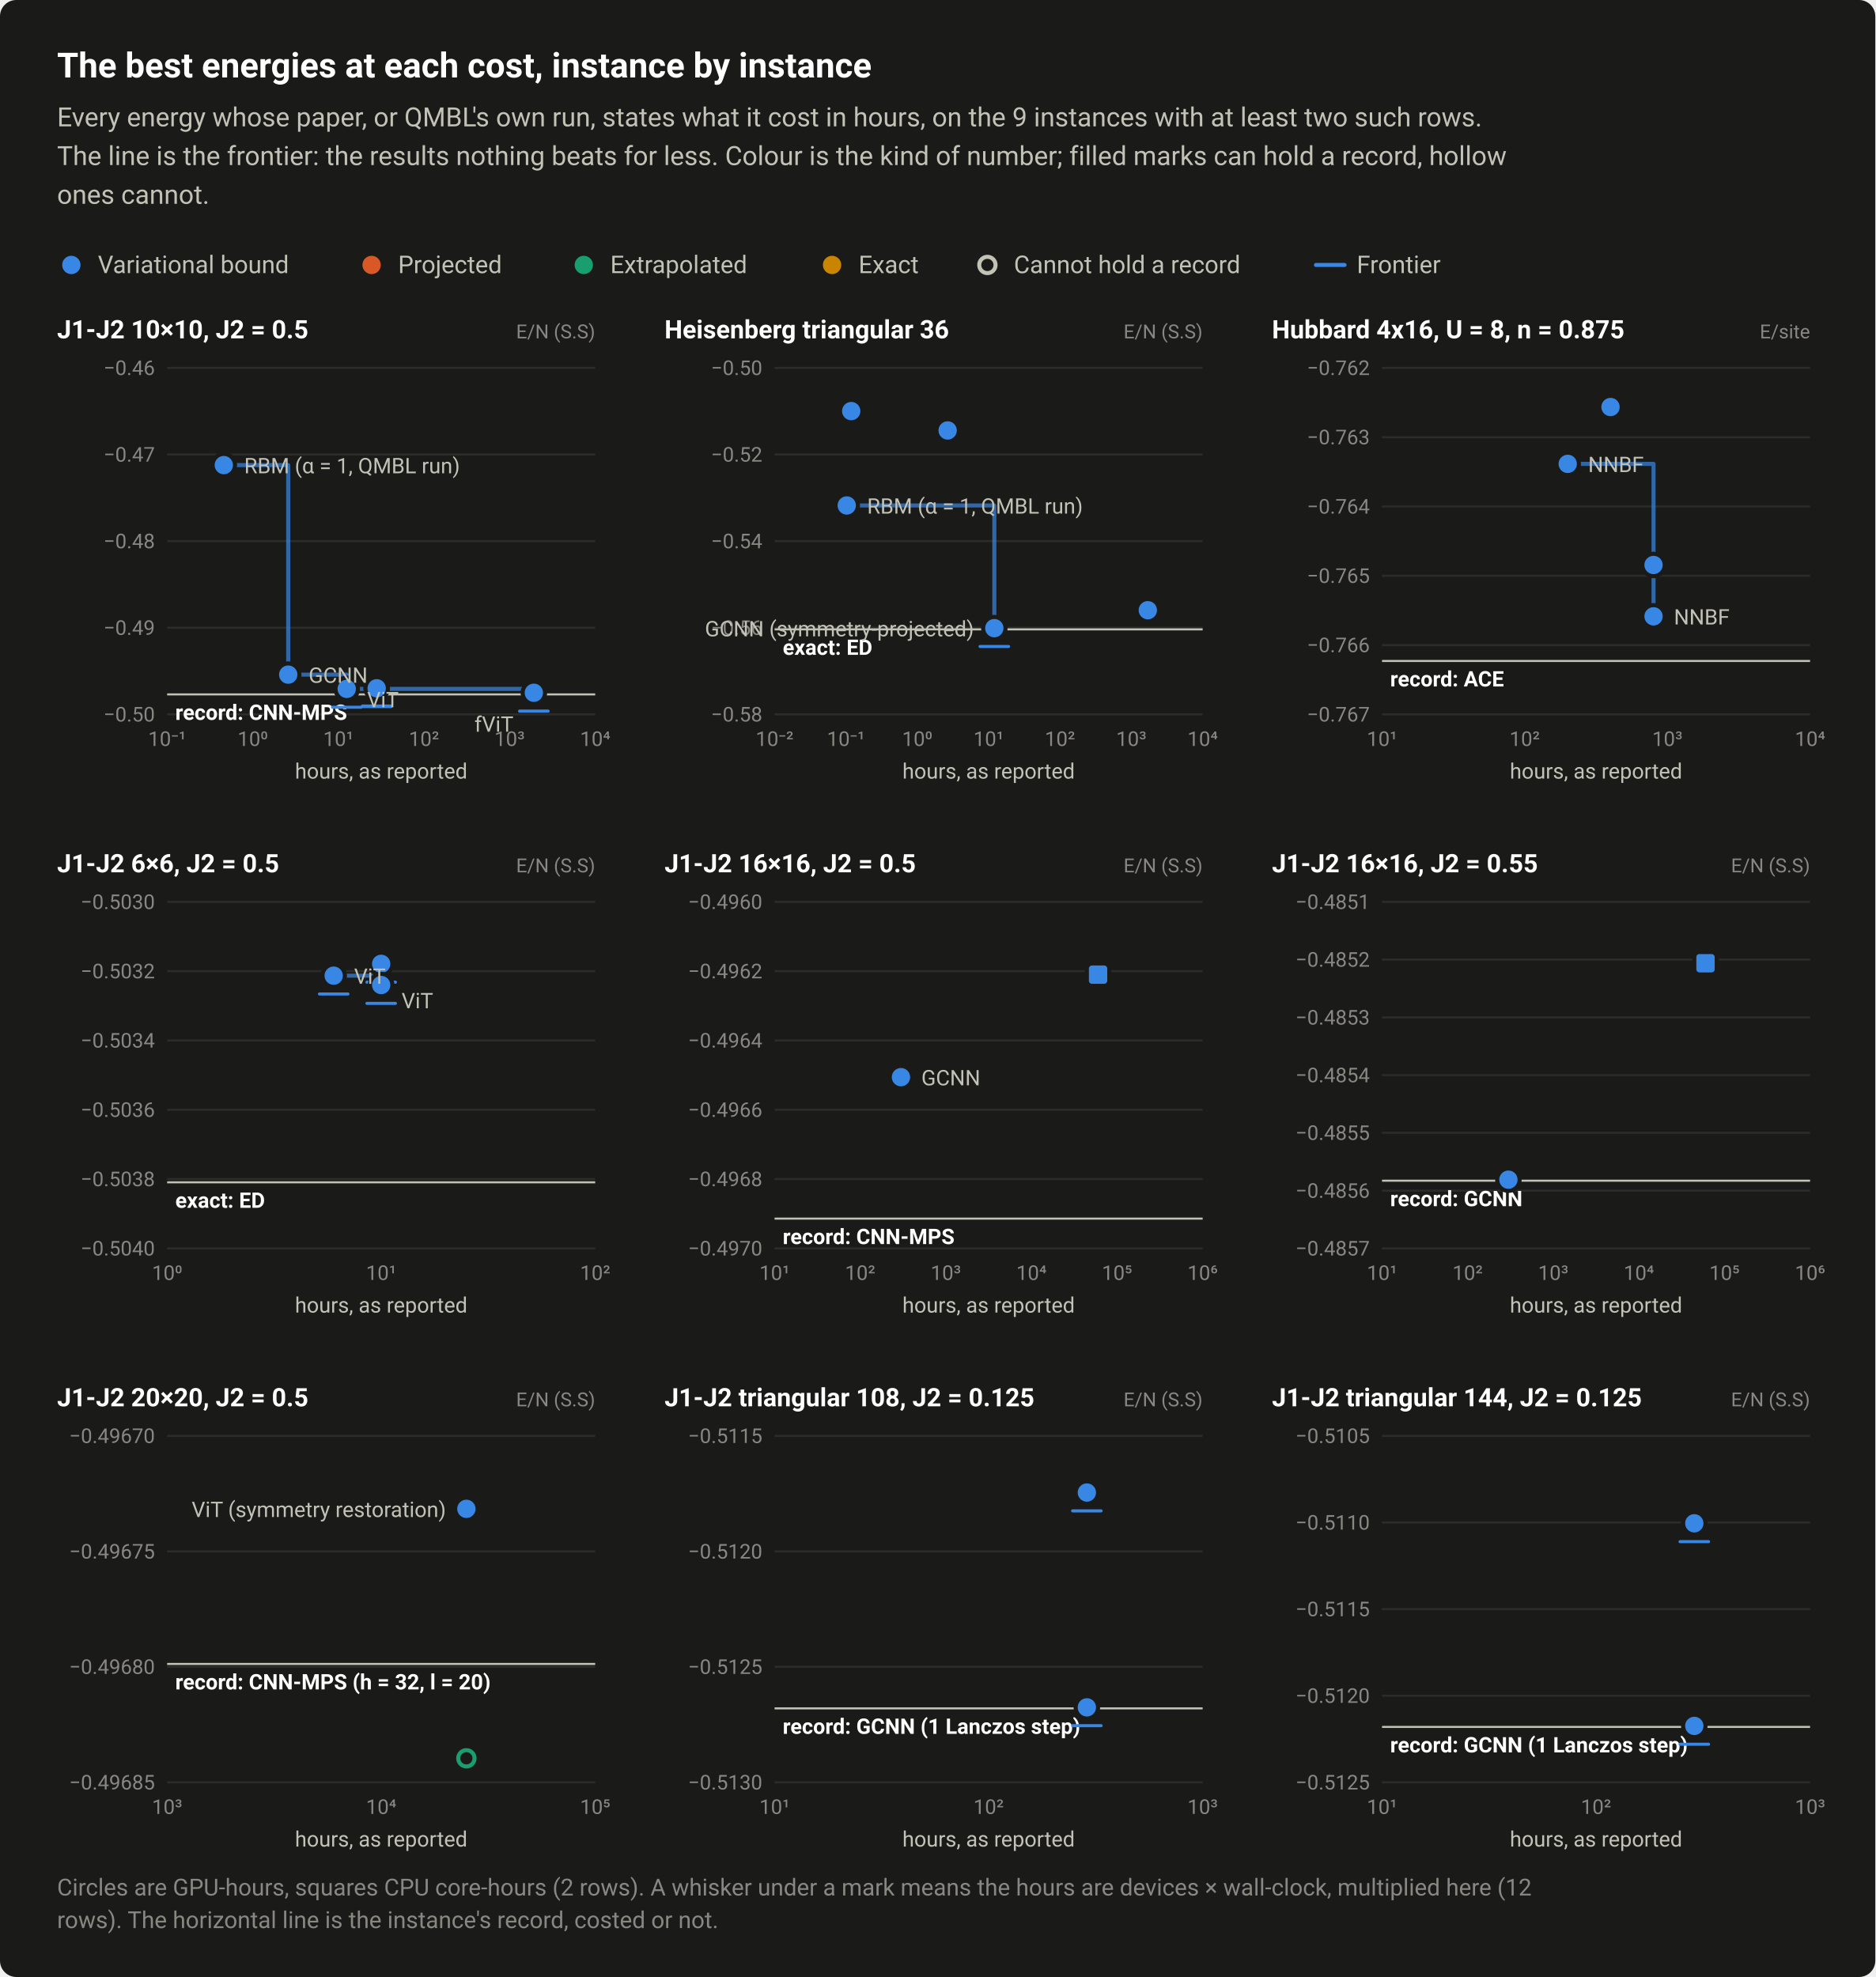
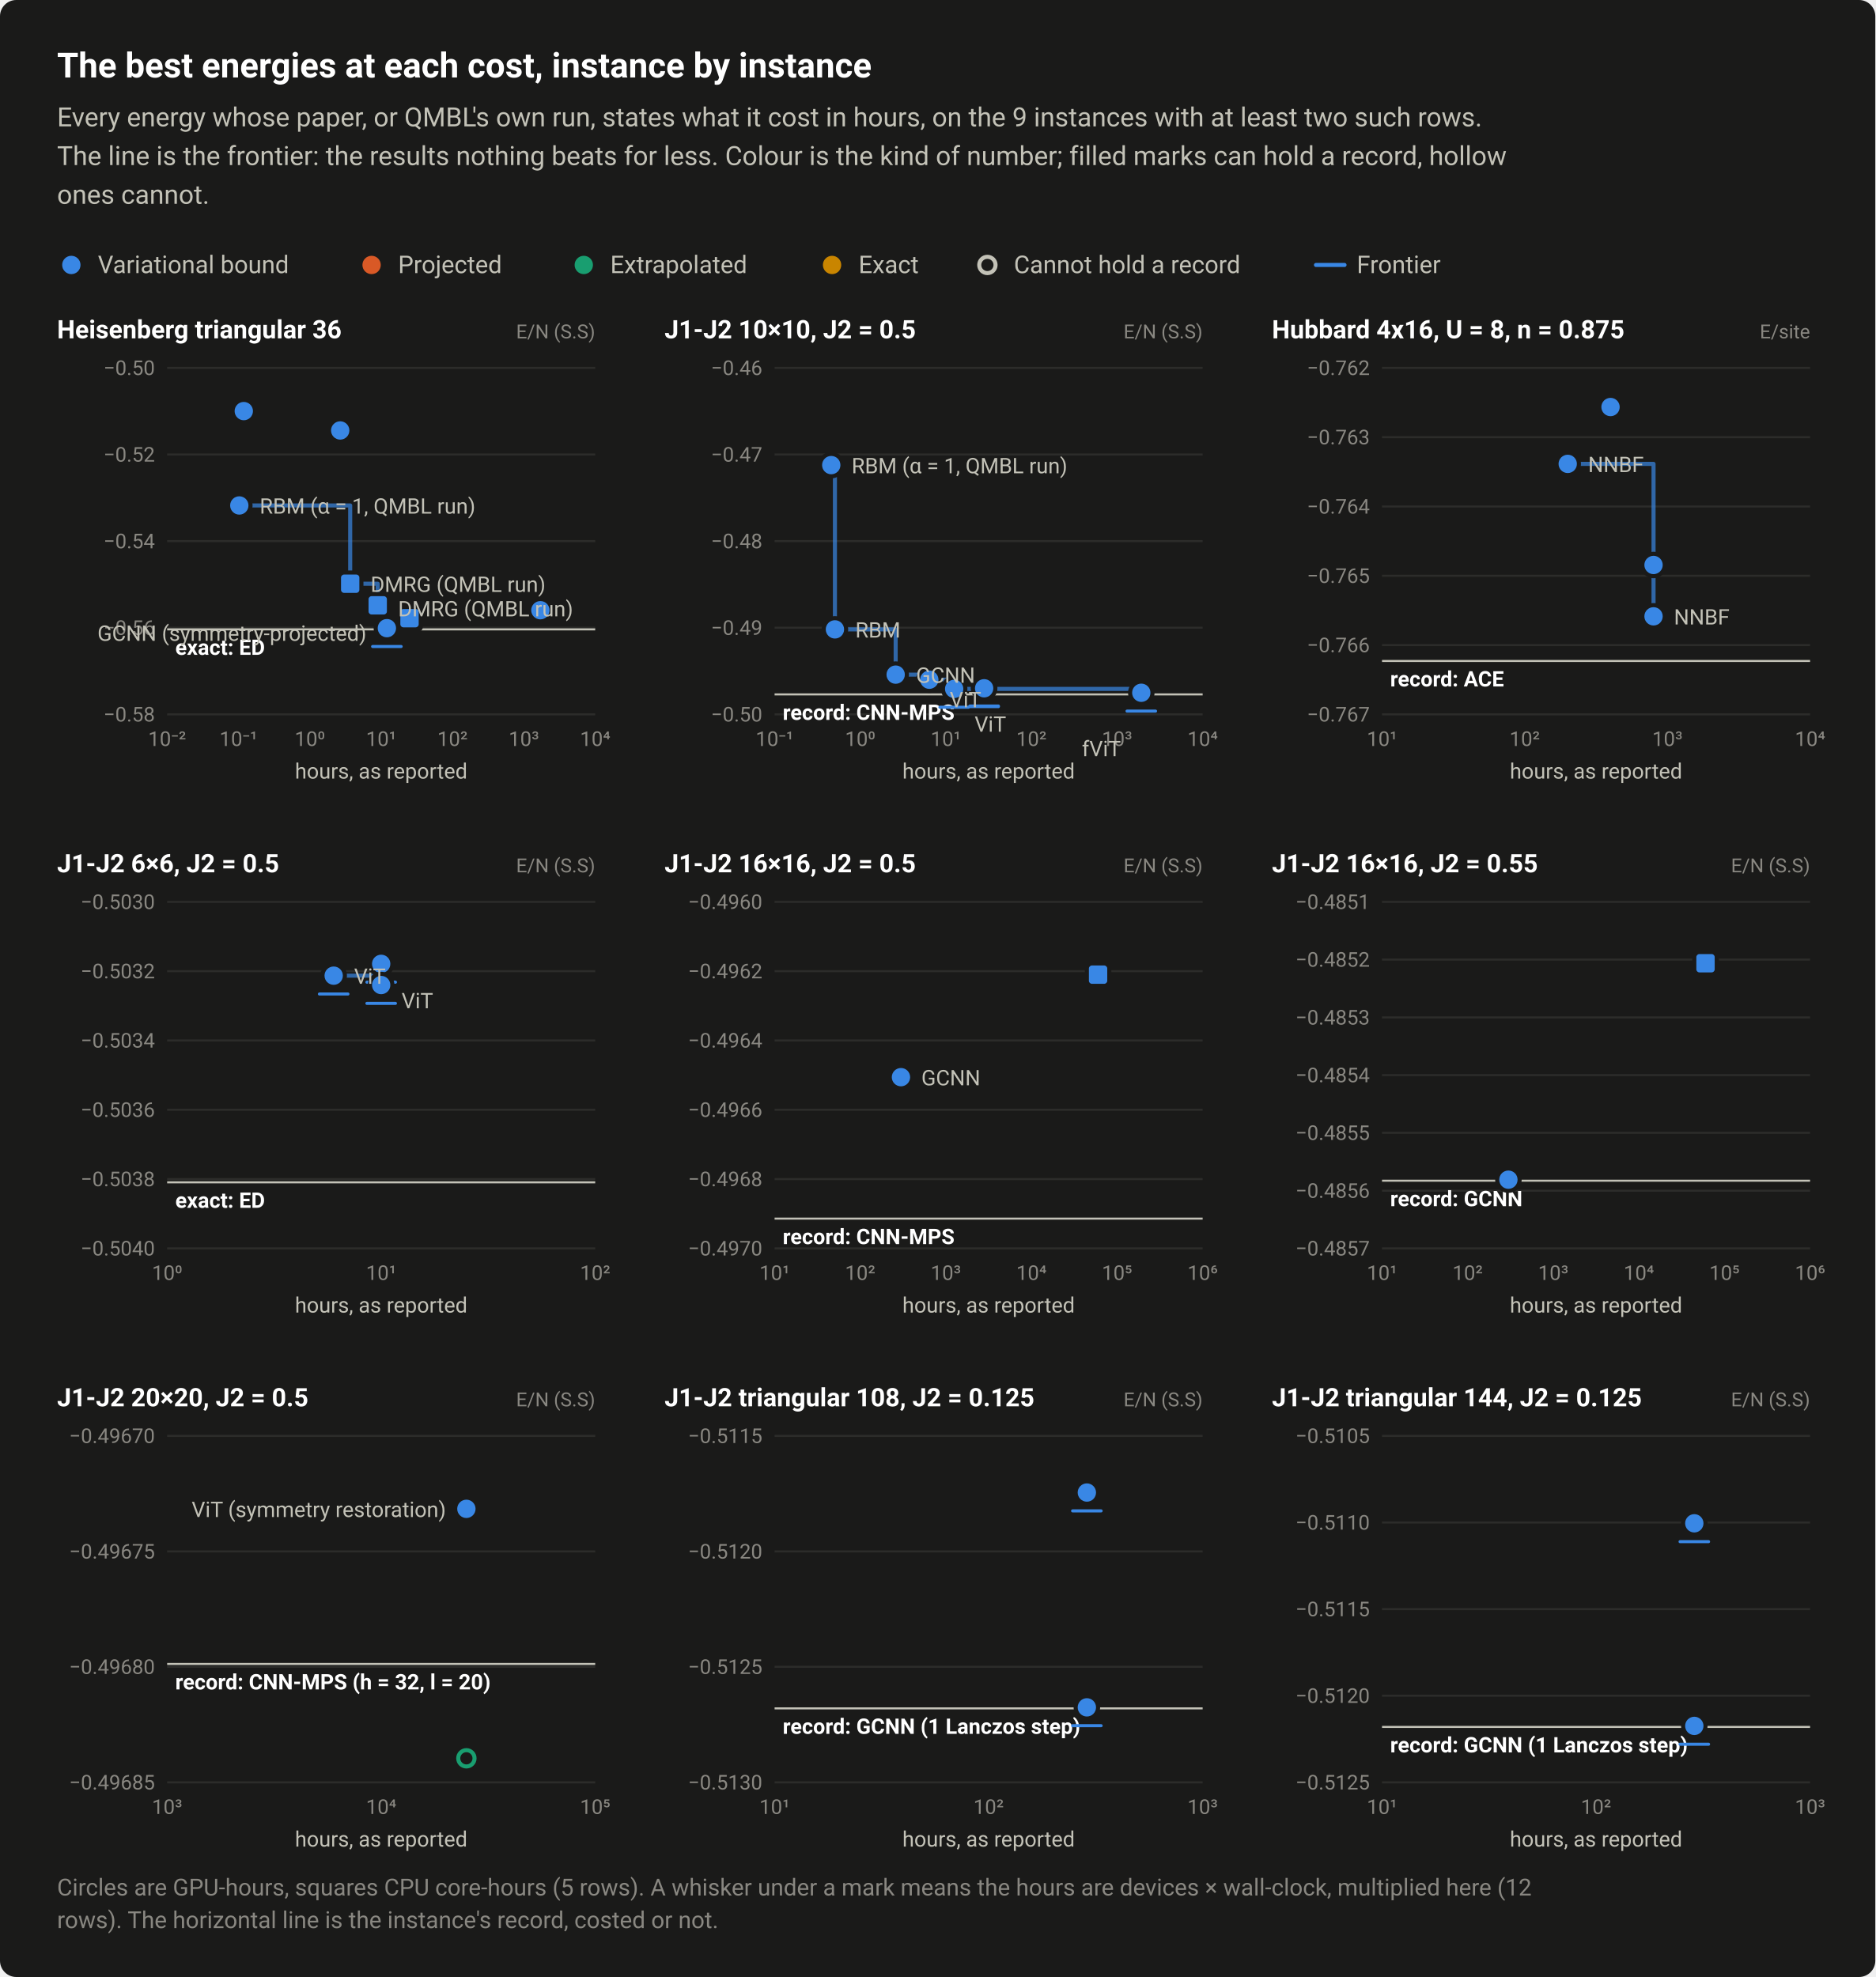
<svg xmlns="http://www.w3.org/2000/svg" width="920" height="970" viewBox="0 0 920 970" role="img" aria-labelledby="title desc">
  <style>text{font-family:system-ui,-apple-system,"Segoe UI",Roboto,"Helvetica Neue",Arial,sans-serif}</style>
  <rect width="920" height="970" rx="8" fill="#1a1a19" />
  <text x="28" y="38" font-size="17" fill="#ffffff" font-weight="600">The best energies at each cost, instance by instance</text>
  <text x="28" y="62" font-size="13" fill="#c3c2b7">Every energy whose paper, or QMBL's own run, states what it cost in hours, on the 9 instances with at least two such rows.</text>
  <text x="28" y="81" font-size="13" fill="#c3c2b7">The line is the frontier: the results nothing beats for less. Colour is the kind of number; filled marks can hold a record, hollow</text>
  <text x="28" y="100" font-size="13" fill="#c3c2b7">ones cannot.</text>
  <circle cx="35" cy="130" r="6.5" fill="#1a1a19" />
  <circle cx="35" cy="130" r="4.5" fill="#3987e5" />
  <text x="48" y="134" font-size="12" fill="#c3c2b7">Variational bound</text>
  <circle cx="182.3" cy="130" r="6.5" fill="#1a1a19" />
  <circle cx="182.3" cy="130" r="4.5" fill="#d95926" />
  <text x="195.3" y="134" font-size="12" fill="#c3c2b7">Projected</text>
  <circle cx="286.4" cy="130" r="6.5" fill="#1a1a19" />
  <circle cx="286.4" cy="130" r="4.5" fill="#199e70" />
  <text x="299.4" y="134" font-size="12" fill="#c3c2b7">Extrapolated</text>
  <circle cx="408.2" cy="130" r="6.5" fill="#1a1a19" />
  <circle cx="408.2" cy="130" r="4.5" fill="#c98500" />
  <text x="421.2" y="134" font-size="12" fill="#c3c2b7">Exact</text>
  <circle cx="484.4" cy="130" r="6.5" fill="#1a1a19" />
  <circle cx="484.4" cy="130" r="4" fill="#1a1a19" stroke="#c3c2b7" stroke-width="2" />
  <text x="497.4" y="134" font-size="12" fill="#c3c2b7">Cannot hold a record</text>
  <path d="M645.6 130H659.6" stroke="#3987e5" stroke-width="2" stroke-linecap="round" />
  <text x="665.6" y="134" font-size="12" fill="#c3c2b7">Frontier</text>
-   <text x="28" y="166" font-size="12.5" fill="#ffffff" font-weight="600">J1-J2 10×10, J2 = 0.5</text>
+   <text x="28" y="166" font-size="12.5" fill="#ffffff" font-weight="600">Heisenberg triangular 36</text>
  <text x="292" y="166" font-size="9.5" fill="#898781" text-anchor="end">E/N (S.S)</text>
  <path d="M82 350.5H292" stroke="#2c2c2a" stroke-width="1" />
-   <text x="76" y="354" font-size="10" fill="#898781" text-anchor="end" style="font-variant-numeric:tabular-nums">−0.50</text>
+   <text x="76" y="354" font-size="10" fill="#898781" text-anchor="end" style="font-variant-numeric:tabular-nums">−0.58</text>
  <path d="M82 308H292" stroke="#2c2c2a" stroke-width="1" />
-   <text x="76" y="311.5" font-size="10" fill="#898781" text-anchor="end" style="font-variant-numeric:tabular-nums">−0.49</text>
+   <text x="76" y="311.5" font-size="10" fill="#898781" text-anchor="end" style="font-variant-numeric:tabular-nums">−0.56</text>
  <path d="M82 265.5H292" stroke="#2c2c2a" stroke-width="1" />
-   <text x="76" y="269" font-size="10" fill="#898781" text-anchor="end" style="font-variant-numeric:tabular-nums">−0.48</text>
+   <text x="76" y="269" font-size="10" fill="#898781" text-anchor="end" style="font-variant-numeric:tabular-nums">−0.54</text>
  <path d="M82 223H292" stroke="#2c2c2a" stroke-width="1" />
-   <text x="76" y="226.5" font-size="10" fill="#898781" text-anchor="end" style="font-variant-numeric:tabular-nums">−0.47</text>
+   <text x="76" y="226.5" font-size="10" fill="#898781" text-anchor="end" style="font-variant-numeric:tabular-nums">−0.52</text>
  <path d="M82 180.5H292" stroke="#2c2c2a" stroke-width="1" />
-   <text x="76" y="184" font-size="10" fill="#898781" text-anchor="end" style="font-variant-numeric:tabular-nums">−0.46</text>
-   <text x="82" y="366" font-size="10" fill="#898781" text-anchor="middle" style="font-variant-numeric:tabular-nums">10⁻¹</text>
-   <text x="124" y="366" font-size="10" fill="#898781" text-anchor="middle" style="font-variant-numeric:tabular-nums">10⁰</text>
-   <text x="166" y="366" font-size="10" fill="#898781" text-anchor="middle" style="font-variant-numeric:tabular-nums">10¹</text>
-   <text x="208" y="366" font-size="10" fill="#898781" text-anchor="middle" style="font-variant-numeric:tabular-nums">10²</text>
-   <text x="250" y="366" font-size="10" fill="#898781" text-anchor="middle" style="font-variant-numeric:tabular-nums">10³</text>
+   <text x="76" y="184" font-size="10" fill="#898781" text-anchor="end" style="font-variant-numeric:tabular-nums">−0.50</text>
+   <text x="82" y="366" font-size="10" fill="#898781" text-anchor="middle" style="font-variant-numeric:tabular-nums">10⁻²</text>
+   <text x="117" y="366" font-size="10" fill="#898781" text-anchor="middle" style="font-variant-numeric:tabular-nums">10⁻¹</text>
+   <text x="152" y="366" font-size="10" fill="#898781" text-anchor="middle" style="font-variant-numeric:tabular-nums">10⁰</text>
+   <text x="187" y="366" font-size="10" fill="#898781" text-anchor="middle" style="font-variant-numeric:tabular-nums">10¹</text>
+   <text x="222" y="366" font-size="10" fill="#898781" text-anchor="middle" style="font-variant-numeric:tabular-nums">10²</text>
+   <text x="257" y="366" font-size="10" fill="#898781" text-anchor="middle" style="font-variant-numeric:tabular-nums">10³</text>
  <text x="292" y="366" font-size="10" fill="#898781" text-anchor="middle" style="font-variant-numeric:tabular-nums">10⁴</text>
-   <path d="M82 340.7H292" stroke="#c3c2b7" stroke-width="1" />
-   <text x="86" y="353.2" font-size="10.5" fill="#ffffff" font-weight="600">record: CNN-MPS</text>
-   <path d="M109.8 228.2H141.4V331H170.1V338H261.9V339.9" fill="none" stroke="#3987e5" stroke-width="2" stroke-linejoin="round" stroke-linecap="round" opacity="0.7" />
-   <a class="pt" href="/instances/#r-J1J2_square_100_P_0_5-222e496c">
-     <circle cx="261.9" cy="339.9" r="6.5" fill="#1a1a19" />
-     <circle cx="261.9" cy="339.9" r="4.5" fill="#3987e5" />
-     <path d="M254.9 348.9H268.9" stroke="#3987e5" stroke-width="1.5" stroke-linecap="round" />
-   </a>
-   <a class="pt" href="/instances/#r-J1J2_square_100_P_0_5-0c62bd86">
-     <circle cx="184.8" cy="337.4" r="6.5" fill="#1a1a19" />
-     <circle cx="184.8" cy="337.4" r="4.5" fill="#3987e5" />
-     <path d="M177.8 346.4H191.8" stroke="#3987e5" stroke-width="1.5" stroke-linecap="round" />
-   </a>
-   <a class="pt" href="/instances/#r-J1J2_square_100_P_0_5-5bc62a0e">
-     <circle cx="184.8" cy="337.7" r="6.5" fill="#1a1a19" />
-     <circle cx="184.8" cy="337.7" r="4.5" fill="#3987e5" />
-     <path d="M177.8 346.7H191.8" stroke="#3987e5" stroke-width="1.5" stroke-linecap="round" />
-   </a>
-   <a class="pt" href="/instances/#r-J1J2_square_100_P_0_5-3709d247">
-     <circle cx="170.1" cy="338" r="6.5" fill="#1a1a19" />
-     <circle cx="170.1" cy="338" r="4.5" fill="#3987e5" />
-     <path d="M163.1 347H177.1" stroke="#3987e5" stroke-width="1.5" stroke-linecap="round" />
-   </a>
-   <a class="pt" href="/instances/#r-J1J2_square_100_P_0_5-9da87ced">
-     <circle cx="141.4" cy="331" r="6.5" fill="#1a1a19" />
-     <circle cx="141.4" cy="331" r="4.5" fill="#3987e5" />
-   </a>
-   <a class="pt" href="/instances/#r-J1J2_square_100_P_0_5-11bb7c21">
-     <circle cx="109.8" cy="228.2" r="6.5" fill="#1a1a19" />
-     <circle cx="109.8" cy="228.2" r="4.5" fill="#3987e5" />
-   </a>
-   <text x="119.8" y="232.2" font-size="10.5" fill="#c3c2b7" text-anchor="start">RBM (α = 1, QMBL run)</text>
-   <text x="151.4" y="335" font-size="10.5" fill="#c3c2b7" text-anchor="start">GCNN</text>
-   <text x="180.1" y="347" font-size="10.5" fill="#c3c2b7" text-anchor="start">ViT</text>
-   <text x="251.9" y="359" font-size="10.5" fill="#c3c2b7" text-anchor="end">fViT</text>
+   <path d="M82 308.8H292" stroke="#c3c2b7" stroke-width="1" />
+   <text x="86" y="321.3" font-size="10.5" fill="#ffffff" font-weight="600">exact: ED</text>
+   <path d="M117.4 248H171.8V286.4H185.3V297H189.8V308.2" fill="none" stroke="#3987e5" stroke-width="2" stroke-linejoin="round" stroke-linecap="round" opacity="0.7" />
+   <a class="pt" href="/instances/#r-Heisenberg_triangular_36_P-88a6f74f">
+     <circle cx="189.8" cy="308.2" r="6.5" fill="#1a1a19" />
+     <circle cx="189.8" cy="308.2" r="4.5" fill="#3987e5" />
+     <path d="M182.8 317.2H196.8" stroke="#3987e5" stroke-width="1.5" stroke-linecap="round" />
+   </a>
+   <a class="pt" href="/instances/#r-Heisenberg_triangular_36_P-3ae3c49e">
+     <circle cx="265.1" cy="299.4" r="6.5" fill="#1a1a19" />
+     <circle cx="265.1" cy="299.4" r="4.5" fill="#3987e5" />
+   </a>
+   <a class="pt" href="/instances/#r-Heisenberg_triangular_36_P-329bb272">
+     <rect x="165.3" y="279.9" width="13" height="13" rx="2" fill="#1a1a19" />
+     <rect x="167.3" y="281.9" width="9" height="9" rx="1.5" fill="#3987e5" />
+   </a>
+   <a class="pt" href="/instances/#r-Heisenberg_triangular_36_P-8d7d43da">
+     <rect x="178.8" y="290.5" width="13" height="13" rx="2" fill="#1a1a19" />
+     <rect x="180.8" y="292.5" width="9" height="9" rx="1.5" fill="#3987e5" />
+   </a>
+   <a class="pt" href="/instances/#r-Heisenberg_triangular_36_P-694c3654">
+     <rect x="194.4" y="296.8" width="13" height="13" rx="2" fill="#1a1a19" />
+     <rect x="196.4" y="298.8" width="9" height="9" rx="1.5" fill="#3987e5" />
+   </a>
+   <a class="pt" href="/instances/#r-Heisenberg_triangular_36_P-8465a519">
+     <circle cx="117.4" cy="248" r="6.5" fill="#1a1a19" />
+     <circle cx="117.4" cy="248" r="4.5" fill="#3987e5" />
+   </a>
+   <a class="pt" href="/instances/#r-Heisenberg_triangular_36_P-d14665f7">
+     <circle cx="119.6" cy="201.7" r="6.5" fill="#1a1a19" />
+     <circle cx="119.6" cy="201.7" r="4.5" fill="#3987e5" />
+   </a>
+   <a class="pt" href="/instances/#r-Heisenberg_triangular_36_P-4f3f2d26">
+     <circle cx="166.9" cy="211.2" r="6.5" fill="#1a1a19" />
+     <circle cx="166.9" cy="211.2" r="4.5" fill="#3987e5" />
+   </a>
+   <text x="127.4" y="252" font-size="10.5" fill="#c3c2b7" text-anchor="start">RBM (α = 1, QMBL run)</text>
+   <text x="181.8" y="290.4" font-size="10.5" fill="#c3c2b7" text-anchor="start">DMRG (QMBL run)</text>
+   <text x="195.3" y="302.4" font-size="10.5" fill="#c3c2b7" text-anchor="start">DMRG (QMBL run)</text>
+   <text x="179.8" y="314.4" font-size="10.5" fill="#c3c2b7" text-anchor="end">GCNN (symmetry-projected)</text>
  <text x="187" y="382" font-size="10.5" fill="#c3c2b7" text-anchor="middle">hours, as reported</text>
-   <text x="326" y="166" font-size="12.5" fill="#ffffff" font-weight="600">Heisenberg triangular 36</text>
+   <text x="326" y="166" font-size="12.5" fill="#ffffff" font-weight="600">J1-J2 10×10, J2 = 0.5</text>
  <text x="590" y="166" font-size="9.5" fill="#898781" text-anchor="end">E/N (S.S)</text>
  <path d="M380 350.5H590" stroke="#2c2c2a" stroke-width="1" />
-   <text x="374" y="354" font-size="10" fill="#898781" text-anchor="end" style="font-variant-numeric:tabular-nums">−0.58</text>
+   <text x="374" y="354" font-size="10" fill="#898781" text-anchor="end" style="font-variant-numeric:tabular-nums">−0.50</text>
  <path d="M380 308H590" stroke="#2c2c2a" stroke-width="1" />
-   <text x="374" y="311.5" font-size="10" fill="#898781" text-anchor="end" style="font-variant-numeric:tabular-nums">−0.56</text>
+   <text x="374" y="311.5" font-size="10" fill="#898781" text-anchor="end" style="font-variant-numeric:tabular-nums">−0.49</text>
  <path d="M380 265.5H590" stroke="#2c2c2a" stroke-width="1" />
-   <text x="374" y="269" font-size="10" fill="#898781" text-anchor="end" style="font-variant-numeric:tabular-nums">−0.54</text>
+   <text x="374" y="269" font-size="10" fill="#898781" text-anchor="end" style="font-variant-numeric:tabular-nums">−0.48</text>
  <path d="M380 223H590" stroke="#2c2c2a" stroke-width="1" />
-   <text x="374" y="226.5" font-size="10" fill="#898781" text-anchor="end" style="font-variant-numeric:tabular-nums">−0.52</text>
+   <text x="374" y="226.5" font-size="10" fill="#898781" text-anchor="end" style="font-variant-numeric:tabular-nums">−0.47</text>
  <path d="M380 180.5H590" stroke="#2c2c2a" stroke-width="1" />
-   <text x="374" y="184" font-size="10" fill="#898781" text-anchor="end" style="font-variant-numeric:tabular-nums">−0.50</text>
-   <text x="380" y="366" font-size="10" fill="#898781" text-anchor="middle" style="font-variant-numeric:tabular-nums">10⁻²</text>
-   <text x="415" y="366" font-size="10" fill="#898781" text-anchor="middle" style="font-variant-numeric:tabular-nums">10⁻¹</text>
-   <text x="450" y="366" font-size="10" fill="#898781" text-anchor="middle" style="font-variant-numeric:tabular-nums">10⁰</text>
-   <text x="485" y="366" font-size="10" fill="#898781" text-anchor="middle" style="font-variant-numeric:tabular-nums">10¹</text>
-   <text x="520" y="366" font-size="10" fill="#898781" text-anchor="middle" style="font-variant-numeric:tabular-nums">10²</text>
-   <text x="555" y="366" font-size="10" fill="#898781" text-anchor="middle" style="font-variant-numeric:tabular-nums">10³</text>
+   <text x="374" y="184" font-size="10" fill="#898781" text-anchor="end" style="font-variant-numeric:tabular-nums">−0.46</text>
+   <text x="380" y="366" font-size="10" fill="#898781" text-anchor="middle" style="font-variant-numeric:tabular-nums">10⁻¹</text>
+   <text x="422" y="366" font-size="10" fill="#898781" text-anchor="middle" style="font-variant-numeric:tabular-nums">10⁰</text>
+   <text x="464" y="366" font-size="10" fill="#898781" text-anchor="middle" style="font-variant-numeric:tabular-nums">10¹</text>
+   <text x="506" y="366" font-size="10" fill="#898781" text-anchor="middle" style="font-variant-numeric:tabular-nums">10²</text>
+   <text x="548" y="366" font-size="10" fill="#898781" text-anchor="middle" style="font-variant-numeric:tabular-nums">10³</text>
  <text x="590" y="366" font-size="10" fill="#898781" text-anchor="middle" style="font-variant-numeric:tabular-nums">10⁴</text>
-   <path d="M380 308.8H590" stroke="#c3c2b7" stroke-width="1" />
-   <text x="384" y="321.3" font-size="10.5" fill="#ffffff" font-weight="600">exact: ED</text>
-   <path d="M415.4 248H487.8V308.2" fill="none" stroke="#3987e5" stroke-width="2" stroke-linejoin="round" stroke-linecap="round" opacity="0.7" />
-   <a class="pt" href="/instances/#r-Heisenberg_triangular_36_P-88a6f74f">
-     <circle cx="487.8" cy="308.2" r="6.5" fill="#1a1a19" />
-     <circle cx="487.8" cy="308.2" r="4.5" fill="#3987e5" />
-     <path d="M480.8 317.2H494.8" stroke="#3987e5" stroke-width="1.5" stroke-linecap="round" />
-   </a>
-   <a class="pt" href="/instances/#r-Heisenberg_triangular_36_P-3ae3c49e">
-     <circle cx="563.1" cy="299.4" r="6.5" fill="#1a1a19" />
-     <circle cx="563.1" cy="299.4" r="4.5" fill="#3987e5" />
-   </a>
-   <a class="pt" href="/instances/#r-Heisenberg_triangular_36_P-8465a519">
-     <circle cx="415.4" cy="248" r="6.5" fill="#1a1a19" />
-     <circle cx="415.4" cy="248" r="4.5" fill="#3987e5" />
-   </a>
-   <a class="pt" href="/instances/#r-Heisenberg_triangular_36_P-d14665f7">
-     <circle cx="417.6" cy="201.7" r="6.5" fill="#1a1a19" />
-     <circle cx="417.6" cy="201.7" r="4.5" fill="#3987e5" />
-   </a>
-   <a class="pt" href="/instances/#r-Heisenberg_triangular_36_P-4f3f2d26">
-     <circle cx="464.9" cy="211.2" r="6.5" fill="#1a1a19" />
-     <circle cx="464.9" cy="211.2" r="4.5" fill="#3987e5" />
-   </a>
-   <text x="425.4" y="252" font-size="10.5" fill="#c3c2b7" text-anchor="start">RBM (α = 1, QMBL run)</text>
-   <text x="477.8" y="312.2" font-size="10.5" fill="#c3c2b7" text-anchor="end">GCNN (symmetry-projected)</text>
+   <path d="M380 340.7H590" stroke="#c3c2b7" stroke-width="1" />
+   <text x="384" y="353.2" font-size="10.5" fill="#ffffff" font-weight="600">record: CNN-MPS</text>
+   <path d="M407.8 228.2H409.6V308.8H439.4V331H455.9V333.5H468.1V338H559.9V339.9" fill="none" stroke="#3987e5" stroke-width="2" stroke-linejoin="round" stroke-linecap="round" opacity="0.7" />
+   <a class="pt" href="/instances/#r-J1J2_square_100_P_0_5-222e496c">
+     <circle cx="559.9" cy="339.9" r="6.5" fill="#1a1a19" />
+     <circle cx="559.9" cy="339.9" r="4.5" fill="#3987e5" />
+     <path d="M552.9 348.9H566.9" stroke="#3987e5" stroke-width="1.5" stroke-linecap="round" />
+   </a>
+   <a class="pt" href="/instances/#r-J1J2_square_100_P_0_5-0c62bd86">
+     <circle cx="482.8" cy="337.4" r="6.5" fill="#1a1a19" />
+     <circle cx="482.8" cy="337.4" r="4.5" fill="#3987e5" />
+     <path d="M475.8 346.4H489.8" stroke="#3987e5" stroke-width="1.5" stroke-linecap="round" />
+   </a>
+   <a class="pt" href="/instances/#r-J1J2_square_100_P_0_5-5bc62a0e">
+     <circle cx="482.8" cy="337.7" r="6.5" fill="#1a1a19" />
+     <circle cx="482.8" cy="337.7" r="4.5" fill="#3987e5" />
+     <path d="M475.8 346.7H489.8" stroke="#3987e5" stroke-width="1.5" stroke-linecap="round" />
+   </a>
+   <a class="pt" href="/instances/#r-J1J2_square_100_P_0_5-3709d247">
+     <circle cx="468.1" cy="338" r="6.5" fill="#1a1a19" />
+     <circle cx="468.1" cy="338" r="4.5" fill="#3987e5" />
+     <path d="M461.1 347H475.1" stroke="#3987e5" stroke-width="1.5" stroke-linecap="round" />
+   </a>
+   <a class="pt" href="/instances/#r-J1J2_square_100_P_0_5-9da87ced">
+     <circle cx="439.4" cy="331" r="6.5" fill="#1a1a19" />
+     <circle cx="439.4" cy="331" r="4.5" fill="#3987e5" />
+   </a>
+   <a class="pt" href="/instances/#r-J1J2_square_100_P_0_5-11bb7c21">
+     <circle cx="407.8" cy="228.2" r="6.5" fill="#1a1a19" />
+     <circle cx="407.8" cy="228.2" r="4.5" fill="#3987e5" />
+   </a>
+   <a class="pt" href="/instances/#r-J1J2_square_100_P_0_5-26119544">
+     <circle cx="409.6" cy="308.8" r="6.5" fill="#1a1a19" />
+     <circle cx="409.6" cy="308.8" r="4.5" fill="#3987e5" />
+   </a>
+   <a class="pt" href="/instances/#r-J1J2_square_100_P_0_5-581a942d">
+     <circle cx="455.9" cy="333.5" r="6.5" fill="#1a1a19" />
+     <circle cx="455.9" cy="333.5" r="4.5" fill="#3987e5" />
+   </a>
+   <text x="417.8" y="232.2" font-size="10.5" fill="#c3c2b7" text-anchor="start">RBM (α = 1, QMBL run)</text>
+   <text x="419.6" y="312.8" font-size="10.5" fill="#c3c2b7" text-anchor="start">RBM</text>
+   <text x="449.4" y="335" font-size="10.5" fill="#c3c2b7" text-anchor="start">GCNN</text>
+   <text x="465.9" y="347" font-size="10.5" fill="#c3c2b7" text-anchor="start">ViT</text>
+   <text x="478.1" y="359" font-size="10.5" fill="#c3c2b7" text-anchor="start">ViT</text>
+   <text x="549.9" y="371" font-size="10.5" fill="#c3c2b7" text-anchor="end">fViT</text>
  <text x="485" y="382" font-size="10.5" fill="#c3c2b7" text-anchor="middle">hours, as reported</text>
  <text x="624" y="166" font-size="12.5" fill="#ffffff" font-weight="600">Hubbard 4x16, U = 8, n = 0.875</text>
  <text x="888" y="166" font-size="9.5" fill="#898781" text-anchor="end">E/site</text>
  <path d="M678 350.5H888" stroke="#2c2c2a" stroke-width="1" />
  <text x="672" y="354" font-size="10" fill="#898781" text-anchor="end" style="font-variant-numeric:tabular-nums">−0.767</text>
  <path d="M678 316.5H888" stroke="#2c2c2a" stroke-width="1" />
  <text x="672" y="320" font-size="10" fill="#898781" text-anchor="end" style="font-variant-numeric:tabular-nums">−0.766</text>
  <path d="M678 282.5H888" stroke="#2c2c2a" stroke-width="1" />
  <text x="672" y="286" font-size="10" fill="#898781" text-anchor="end" style="font-variant-numeric:tabular-nums">−0.765</text>
  <path d="M678 248.5H888" stroke="#2c2c2a" stroke-width="1" />
  <text x="672" y="252" font-size="10" fill="#898781" text-anchor="end" style="font-variant-numeric:tabular-nums">−0.764</text>
  <path d="M678 214.5H888" stroke="#2c2c2a" stroke-width="1" />
  <text x="672" y="218" font-size="10" fill="#898781" text-anchor="end" style="font-variant-numeric:tabular-nums">−0.763</text>
  <path d="M678 180.5H888" stroke="#2c2c2a" stroke-width="1" />
  <text x="672" y="184" font-size="10" fill="#898781" text-anchor="end" style="font-variant-numeric:tabular-nums">−0.762</text>
  <text x="678" y="366" font-size="10" fill="#898781" text-anchor="middle" style="font-variant-numeric:tabular-nums">10¹</text>
  <text x="748" y="366" font-size="10" fill="#898781" text-anchor="middle" style="font-variant-numeric:tabular-nums">10²</text>
  <text x="818" y="366" font-size="10" fill="#898781" text-anchor="middle" style="font-variant-numeric:tabular-nums">10³</text>
  <text x="888" y="366" font-size="10" fill="#898781" text-anchor="middle" style="font-variant-numeric:tabular-nums">10⁴</text>
  <path d="M678 324.3H888" stroke="#c3c2b7" stroke-width="1" />
  <text x="682" y="336.8" font-size="10.5" fill="#ffffff" font-weight="600">record: ACE</text>
  <path d="M769.1 227.6H811.2V302.4" fill="none" stroke="#3987e5" stroke-width="2" stroke-linejoin="round" stroke-linecap="round" opacity="0.7" />
  <a class="pt" href="/instances/#r-Hubbard_rectangular-4x16_64_P_28_8-4ecd81d6">
    <circle cx="811.2" cy="302.4" r="6.5" fill="#1a1a19" />
    <circle cx="811.2" cy="302.4" r="4.5" fill="#3987e5" />
  </a>
  <a class="pt" href="/instances/#r-Hubbard_rectangular-4x16_64_P_28_8-b6d9f33e">
    <circle cx="811.2" cy="277.2" r="6.5" fill="#1a1a19" />
    <circle cx="811.2" cy="277.2" r="4.5" fill="#3987e5" />
  </a>
  <a class="pt" href="/instances/#r-Hubbard_rectangular-4x16_64_P_28_8-beca604b">
    <circle cx="790.1" cy="199.7" r="6.5" fill="#1a1a19" />
    <circle cx="790.1" cy="199.7" r="4.5" fill="#3987e5" />
  </a>
  <a class="pt" href="/instances/#r-Hubbard_rectangular-4x16_64_P_28_8-c399ba5c">
    <circle cx="769.1" cy="227.6" r="6.5" fill="#1a1a19" />
    <circle cx="769.1" cy="227.6" r="4.5" fill="#3987e5" />
  </a>
  <text x="779.1" y="231.6" font-size="10.5" fill="#c3c2b7" text-anchor="start">NNBF</text>
  <text x="821.2" y="306.4" font-size="10.5" fill="#c3c2b7" text-anchor="start">NNBF</text>
  <text x="783" y="382" font-size="10.5" fill="#c3c2b7" text-anchor="middle">hours, as reported</text>
  <text x="28" y="428" font-size="12.5" fill="#ffffff" font-weight="600">J1-J2 6×6, J2 = 0.5</text>
  <text x="292" y="428" font-size="9.5" fill="#898781" text-anchor="end">E/N (S.S)</text>
  <path d="M82 612.5H292" stroke="#2c2c2a" stroke-width="1" />
  <text x="76" y="616" font-size="10" fill="#898781" text-anchor="end" style="font-variant-numeric:tabular-nums">−0.5040</text>
  <path d="M82 578.5H292" stroke="#2c2c2a" stroke-width="1" />
  <text x="76" y="582" font-size="10" fill="#898781" text-anchor="end" style="font-variant-numeric:tabular-nums">−0.5038</text>
  <path d="M82 544.5H292" stroke="#2c2c2a" stroke-width="1" />
  <text x="76" y="548" font-size="10" fill="#898781" text-anchor="end" style="font-variant-numeric:tabular-nums">−0.5036</text>
  <path d="M82 510.5H292" stroke="#2c2c2a" stroke-width="1" />
  <text x="76" y="514" font-size="10" fill="#898781" text-anchor="end" style="font-variant-numeric:tabular-nums">−0.5034</text>
  <path d="M82 476.5H292" stroke="#2c2c2a" stroke-width="1" />
  <text x="76" y="480" font-size="10" fill="#898781" text-anchor="end" style="font-variant-numeric:tabular-nums">−0.5032</text>
  <path d="M82 442.5H292" stroke="#2c2c2a" stroke-width="1" />
  <text x="76" y="446" font-size="10" fill="#898781" text-anchor="end" style="font-variant-numeric:tabular-nums">−0.5030</text>
  <text x="82" y="628" font-size="10" fill="#898781" text-anchor="middle" style="font-variant-numeric:tabular-nums">10⁰</text>
  <text x="187" y="628" font-size="10" fill="#898781" text-anchor="middle" style="font-variant-numeric:tabular-nums">10¹</text>
  <text x="292" y="628" font-size="10" fill="#898781" text-anchor="middle" style="font-variant-numeric:tabular-nums">10²</text>
  <path d="M82 580.1H292" stroke="#c3c2b7" stroke-width="1" />
  <text x="86" y="592.6" font-size="10.5" fill="#ffffff" font-weight="600">exact: ED</text>
  <path d="M163.7 478.7H187V483.3" fill="none" stroke="#3987e5" stroke-width="2" stroke-linejoin="round" stroke-linecap="round" opacity="0.7" />
  <a class="pt" href="/instances/#r-J1J2_square_36_P_0_5-032ac67d">
    <circle cx="187" cy="472.9" r="6.5" fill="#1a1a19" />
    <circle cx="187" cy="472.9" r="4.5" fill="#3987e5" />
    <path d="M180 481.9H194" stroke="#3987e5" stroke-width="1.5" stroke-linecap="round" />
  </a>
  <a class="pt" href="/instances/#r-J1J2_square_36_P_0_5-5988ccac">
    <circle cx="187" cy="483.3" r="6.5" fill="#1a1a19" />
    <circle cx="187" cy="483.3" r="4.5" fill="#3987e5" />
    <path d="M180 492.3H194" stroke="#3987e5" stroke-width="1.5" stroke-linecap="round" />
  </a>
  <a class="pt" href="/instances/#r-J1J2_square_36_P_0_5-8caa8a73">
    <circle cx="163.7" cy="478.7" r="6.5" fill="#1a1a19" />
    <circle cx="163.7" cy="478.7" r="4.5" fill="#3987e5" />
    <path d="M156.7 487.7H170.7" stroke="#3987e5" stroke-width="1.5" stroke-linecap="round" />
  </a>
  <text x="173.7" y="482.7" font-size="10.5" fill="#c3c2b7" text-anchor="start">ViT</text>
  <text x="197" y="494.7" font-size="10.5" fill="#c3c2b7" text-anchor="start">ViT</text>
  <text x="187" y="644" font-size="10.5" fill="#c3c2b7" text-anchor="middle">hours, as reported</text>
  <text x="326" y="428" font-size="12.5" fill="#ffffff" font-weight="600">J1-J2 16×16, J2 = 0.5</text>
  <text x="590" y="428" font-size="9.5" fill="#898781" text-anchor="end">E/N (S.S)</text>
  <path d="M380 612.5H590" stroke="#2c2c2a" stroke-width="1" />
  <text x="374" y="616" font-size="10" fill="#898781" text-anchor="end" style="font-variant-numeric:tabular-nums">−0.4970</text>
  <path d="M380 578.5H590" stroke="#2c2c2a" stroke-width="1" />
  <text x="374" y="582" font-size="10" fill="#898781" text-anchor="end" style="font-variant-numeric:tabular-nums">−0.4968</text>
  <path d="M380 544.5H590" stroke="#2c2c2a" stroke-width="1" />
  <text x="374" y="548" font-size="10" fill="#898781" text-anchor="end" style="font-variant-numeric:tabular-nums">−0.4966</text>
  <path d="M380 510.5H590" stroke="#2c2c2a" stroke-width="1" />
  <text x="374" y="514" font-size="10" fill="#898781" text-anchor="end" style="font-variant-numeric:tabular-nums">−0.4964</text>
  <path d="M380 476.5H590" stroke="#2c2c2a" stroke-width="1" />
  <text x="374" y="480" font-size="10" fill="#898781" text-anchor="end" style="font-variant-numeric:tabular-nums">−0.4962</text>
  <path d="M380 442.5H590" stroke="#2c2c2a" stroke-width="1" />
  <text x="374" y="446" font-size="10" fill="#898781" text-anchor="end" style="font-variant-numeric:tabular-nums">−0.4960</text>
  <text x="380" y="628" font-size="10" fill="#898781" text-anchor="middle" style="font-variant-numeric:tabular-nums">10¹</text>
  <text x="422" y="628" font-size="10" fill="#898781" text-anchor="middle" style="font-variant-numeric:tabular-nums">10²</text>
  <text x="464" y="628" font-size="10" fill="#898781" text-anchor="middle" style="font-variant-numeric:tabular-nums">10³</text>
  <text x="506" y="628" font-size="10" fill="#898781" text-anchor="middle" style="font-variant-numeric:tabular-nums">10⁴</text>
  <text x="548" y="628" font-size="10" fill="#898781" text-anchor="middle" style="font-variant-numeric:tabular-nums">10⁵</text>
  <text x="590" y="628" font-size="10" fill="#898781" text-anchor="middle" style="font-variant-numeric:tabular-nums">10⁶</text>
  <path d="M380 597.9H590" stroke="#c3c2b7" stroke-width="1" />
  <text x="384" y="610.4" font-size="10.5" fill="#ffffff" font-weight="600">record: CNN-MPS</text>
  <a class="pt" href="/instances/#r-J1J2_square_256_P_0_5-f7135ada">
    <circle cx="442" cy="528.5" r="6.5" fill="#1a1a19" />
    <circle cx="442" cy="528.5" r="4.5" fill="#3987e5" />
  </a>
  <a class="pt" href="/instances/#r-J1J2_square_256_P_0_5-838a9dd4">
    <rect x="532.2" y="471.7" width="13" height="13" rx="2" fill="#1a1a19" />
    <rect x="534.2" y="473.7" width="9" height="9" rx="1.5" fill="#3987e5" />
  </a>
  <text x="452" y="532.5" font-size="10.5" fill="#c3c2b7" text-anchor="start">GCNN</text>
  <text x="485" y="644" font-size="10.5" fill="#c3c2b7" text-anchor="middle">hours, as reported</text>
  <text x="624" y="428" font-size="12.5" fill="#ffffff" font-weight="600">J1-J2 16×16, J2 = 0.55</text>
  <text x="888" y="428" font-size="9.5" fill="#898781" text-anchor="end">E/N (S.S)</text>
  <path d="M678 612.5H888" stroke="#2c2c2a" stroke-width="1" />
  <text x="672" y="616" font-size="10" fill="#898781" text-anchor="end" style="font-variant-numeric:tabular-nums">−0.4857</text>
  <path d="M678 584.2H888" stroke="#2c2c2a" stroke-width="1" />
  <text x="672" y="587.7" font-size="10" fill="#898781" text-anchor="end" style="font-variant-numeric:tabular-nums">−0.4856</text>
  <path d="M678 555.8H888" stroke="#2c2c2a" stroke-width="1" />
  <text x="672" y="559.3" font-size="10" fill="#898781" text-anchor="end" style="font-variant-numeric:tabular-nums">−0.4855</text>
  <path d="M678 527.5H888" stroke="#2c2c2a" stroke-width="1" />
  <text x="672" y="531" font-size="10" fill="#898781" text-anchor="end" style="font-variant-numeric:tabular-nums">−0.4854</text>
  <path d="M678 499.2H888" stroke="#2c2c2a" stroke-width="1" />
  <text x="672" y="502.7" font-size="10" fill="#898781" text-anchor="end" style="font-variant-numeric:tabular-nums">−0.4853</text>
  <path d="M678 470.8H888" stroke="#2c2c2a" stroke-width="1" />
  <text x="672" y="474.3" font-size="10" fill="#898781" text-anchor="end" style="font-variant-numeric:tabular-nums">−0.4852</text>
  <path d="M678 442.5H888" stroke="#2c2c2a" stroke-width="1" />
  <text x="672" y="446" font-size="10" fill="#898781" text-anchor="end" style="font-variant-numeric:tabular-nums">−0.4851</text>
  <text x="678" y="628" font-size="10" fill="#898781" text-anchor="middle" style="font-variant-numeric:tabular-nums">10¹</text>
  <text x="720" y="628" font-size="10" fill="#898781" text-anchor="middle" style="font-variant-numeric:tabular-nums">10²</text>
  <text x="762" y="628" font-size="10" fill="#898781" text-anchor="middle" style="font-variant-numeric:tabular-nums">10³</text>
  <text x="804" y="628" font-size="10" fill="#898781" text-anchor="middle" style="font-variant-numeric:tabular-nums">10⁴</text>
  <text x="846" y="628" font-size="10" fill="#898781" text-anchor="middle" style="font-variant-numeric:tabular-nums">10⁵</text>
  <text x="888" y="628" font-size="10" fill="#898781" text-anchor="middle" style="font-variant-numeric:tabular-nums">10⁶</text>
  <path d="M678 579.3H888" stroke="#c3c2b7" stroke-width="1" />
  <text x="682" y="591.8" font-size="10.5" fill="#ffffff" font-weight="600">record: GCNN</text>
  <a class="pt" href="/instances/#r-J1J2_square_256_P_0_55-cdb610c9">
    <circle cx="740" cy="578.8" r="6.5" fill="#1a1a19" />
    <circle cx="740" cy="578.8" r="4.5" fill="#3987e5" />
  </a>
  <a class="pt" href="/instances/#r-J1J2_square_256_P_0_55-2f174594">
    <rect x="830.2" y="466.1" width="13" height="13" rx="2" fill="#1a1a19" />
    <rect x="832.2" y="468.1" width="9" height="9" rx="1.5" fill="#3987e5" />
  </a>
  <text x="783" y="644" font-size="10.5" fill="#c3c2b7" text-anchor="middle">hours, as reported</text>
  <text x="28" y="690" font-size="12.5" fill="#ffffff" font-weight="600">J1-J2 20×20, J2 = 0.5</text>
  <text x="292" y="690" font-size="9.5" fill="#898781" text-anchor="end">E/N (S.S)</text>
  <path d="M82 874.5H292" stroke="#2c2c2a" stroke-width="1" />
  <text x="76" y="878" font-size="10" fill="#898781" text-anchor="end" style="font-variant-numeric:tabular-nums">−0.49685</text>
  <path d="M82 817.8H292" stroke="#2c2c2a" stroke-width="1" />
  <text x="76" y="821.3" font-size="10" fill="#898781" text-anchor="end" style="font-variant-numeric:tabular-nums">−0.49680</text>
  <path d="M82 761.2H292" stroke="#2c2c2a" stroke-width="1" />
  <text x="76" y="764.7" font-size="10" fill="#898781" text-anchor="end" style="font-variant-numeric:tabular-nums">−0.49675</text>
  <path d="M82 704.5H292" stroke="#2c2c2a" stroke-width="1" />
  <text x="76" y="708" font-size="10" fill="#898781" text-anchor="end" style="font-variant-numeric:tabular-nums">−0.49670</text>
  <text x="82" y="890" font-size="10" fill="#898781" text-anchor="middle" style="font-variant-numeric:tabular-nums">10³</text>
  <text x="187" y="890" font-size="10" fill="#898781" text-anchor="middle" style="font-variant-numeric:tabular-nums">10⁴</text>
  <text x="292" y="890" font-size="10" fill="#898781" text-anchor="middle" style="font-variant-numeric:tabular-nums">10⁵</text>
  <path d="M82 816.4H292" stroke="#c3c2b7" stroke-width="1" />
  <text x="86" y="828.9" font-size="10.5" fill="#ffffff" font-weight="600">record: CNN-MPS (h = 32, l = 20)</text>
  <a class="pt" href="/instances/#r-J1J2_square_400_P_0_5-1e467208">
    <circle cx="228.8" cy="862.7" r="6.5" fill="#1a1a19" />
    <circle cx="228.8" cy="862.7" r="4" fill="#1a1a19" stroke="#199e70" stroke-width="2" />
  </a>
  <a class="pt" href="/instances/#r-J1J2_square_400_P_0_5-c365e1a4">
    <circle cx="228.8" cy="740.3" r="6.5" fill="#1a1a19" />
    <circle cx="228.8" cy="740.3" r="4.5" fill="#3987e5" />
  </a>
  <text x="218.8" y="744.3" font-size="10.5" fill="#c3c2b7" text-anchor="end">ViT (symmetry restoration)</text>
  <text x="187" y="906" font-size="10.5" fill="#c3c2b7" text-anchor="middle">hours, as reported</text>
  <text x="326" y="690" font-size="12.5" fill="#ffffff" font-weight="600">J1-J2 triangular 108, J2 = 0.125</text>
  <text x="590" y="690" font-size="9.5" fill="#898781" text-anchor="end">E/N (S.S)</text>
  <path d="M380 874.5H590" stroke="#2c2c2a" stroke-width="1" />
  <text x="374" y="878" font-size="10" fill="#898781" text-anchor="end" style="font-variant-numeric:tabular-nums">−0.5130</text>
  <path d="M380 817.8H590" stroke="#2c2c2a" stroke-width="1" />
  <text x="374" y="821.3" font-size="10" fill="#898781" text-anchor="end" style="font-variant-numeric:tabular-nums">−0.5125</text>
  <path d="M380 761.2H590" stroke="#2c2c2a" stroke-width="1" />
  <text x="374" y="764.7" font-size="10" fill="#898781" text-anchor="end" style="font-variant-numeric:tabular-nums">−0.5120</text>
  <path d="M380 704.5H590" stroke="#2c2c2a" stroke-width="1" />
  <text x="374" y="708" font-size="10" fill="#898781" text-anchor="end" style="font-variant-numeric:tabular-nums">−0.5115</text>
  <text x="380" y="890" font-size="10" fill="#898781" text-anchor="middle" style="font-variant-numeric:tabular-nums">10¹</text>
  <text x="485" y="890" font-size="10" fill="#898781" text-anchor="middle" style="font-variant-numeric:tabular-nums">10²</text>
  <text x="590" y="890" font-size="10" fill="#898781" text-anchor="middle" style="font-variant-numeric:tabular-nums">10³</text>
  <path d="M380 838.2H590" stroke="#c3c2b7" stroke-width="1" />
  <text x="384" y="850.7" font-size="10.5" fill="#ffffff" font-weight="600">record: GCNN (1 Lanczos step)</text>
  <a class="pt" href="/instances/#r-J1J2_triangular_108_P_0_125-b4bac17e">
    <circle cx="533.2" cy="837.7" r="6.5" fill="#1a1a19" />
    <circle cx="533.2" cy="837.7" r="4.5" fill="#3987e5" />
    <path d="M526.2 846.7H540.2" stroke="#3987e5" stroke-width="1.5" stroke-linecap="round" />
  </a>
  <a class="pt" href="/instances/#r-J1J2_triangular_108_P_0_125-38adb2e4">
    <circle cx="533.2" cy="732.3" r="6.5" fill="#1a1a19" />
    <circle cx="533.2" cy="732.3" r="4.5" fill="#3987e5" />
    <path d="M526.2 741.3H540.2" stroke="#3987e5" stroke-width="1.5" stroke-linecap="round" />
  </a>
  <text x="485" y="906" font-size="10.5" fill="#c3c2b7" text-anchor="middle">hours, as reported</text>
  <text x="624" y="690" font-size="12.5" fill="#ffffff" font-weight="600">J1-J2 triangular 144, J2 = 0.125</text>
  <text x="888" y="690" font-size="9.5" fill="#898781" text-anchor="end">E/N (S.S)</text>
  <path d="M678 874.5H888" stroke="#2c2c2a" stroke-width="1" />
  <text x="672" y="878" font-size="10" fill="#898781" text-anchor="end" style="font-variant-numeric:tabular-nums">−0.5125</text>
  <path d="M678 832H888" stroke="#2c2c2a" stroke-width="1" />
  <text x="672" y="835.5" font-size="10" fill="#898781" text-anchor="end" style="font-variant-numeric:tabular-nums">−0.5120</text>
  <path d="M678 789.5H888" stroke="#2c2c2a" stroke-width="1" />
  <text x="672" y="793" font-size="10" fill="#898781" text-anchor="end" style="font-variant-numeric:tabular-nums">−0.5115</text>
  <path d="M678 747H888" stroke="#2c2c2a" stroke-width="1" />
  <text x="672" y="750.5" font-size="10" fill="#898781" text-anchor="end" style="font-variant-numeric:tabular-nums">−0.5110</text>
  <path d="M678 704.5H888" stroke="#2c2c2a" stroke-width="1" />
  <text x="672" y="708" font-size="10" fill="#898781" text-anchor="end" style="font-variant-numeric:tabular-nums">−0.5105</text>
  <text x="678" y="890" font-size="10" fill="#898781" text-anchor="middle" style="font-variant-numeric:tabular-nums">10¹</text>
  <text x="783" y="890" font-size="10" fill="#898781" text-anchor="middle" style="font-variant-numeric:tabular-nums">10²</text>
  <text x="888" y="890" font-size="10" fill="#898781" text-anchor="middle" style="font-variant-numeric:tabular-nums">10³</text>
  <path d="M678 847.3H888" stroke="#c3c2b7" stroke-width="1" />
  <text x="682" y="859.8" font-size="10.5" fill="#ffffff" font-weight="600">record: GCNN (1 Lanczos step)</text>
  <a class="pt" href="/instances/#r-J1J2_triangular_144_P_0_125-ec75679d">
    <circle cx="831.2" cy="846.8" r="6.5" fill="#1a1a19" />
    <circle cx="831.2" cy="846.8" r="4.5" fill="#3987e5" />
    <path d="M824.2 855.8H838.2" stroke="#3987e5" stroke-width="1.5" stroke-linecap="round" />
  </a>
  <a class="pt" href="/instances/#r-J1J2_triangular_144_P_0_125-43b73564">
    <circle cx="831.2" cy="747.4" r="6.5" fill="#1a1a19" />
    <circle cx="831.2" cy="747.4" r="4.5" fill="#3987e5" />
    <path d="M824.2 756.4H838.2" stroke="#3987e5" stroke-width="1.5" stroke-linecap="round" />
  </a>
  <text x="783" y="906" font-size="10.5" fill="#c3c2b7" text-anchor="middle">hours, as reported</text>
-   <text x="28" y="930" font-size="11.5" fill="#898781">Circles are GPU-hours, squares CPU core-hours (2 rows). A whisker under a mark means the hours are devices × wall-clock, multiplied here (12</text>
+   <text x="28" y="930" font-size="11.5" fill="#898781">Circles are GPU-hours, squares CPU core-hours (5 rows). A whisker under a mark means the hours are devices × wall-clock, multiplied here (12</text>
  <text x="28" y="946" font-size="11.5" fill="#898781">rows). The horizontal line is the instance's record, costed or not.</text>
</svg>
